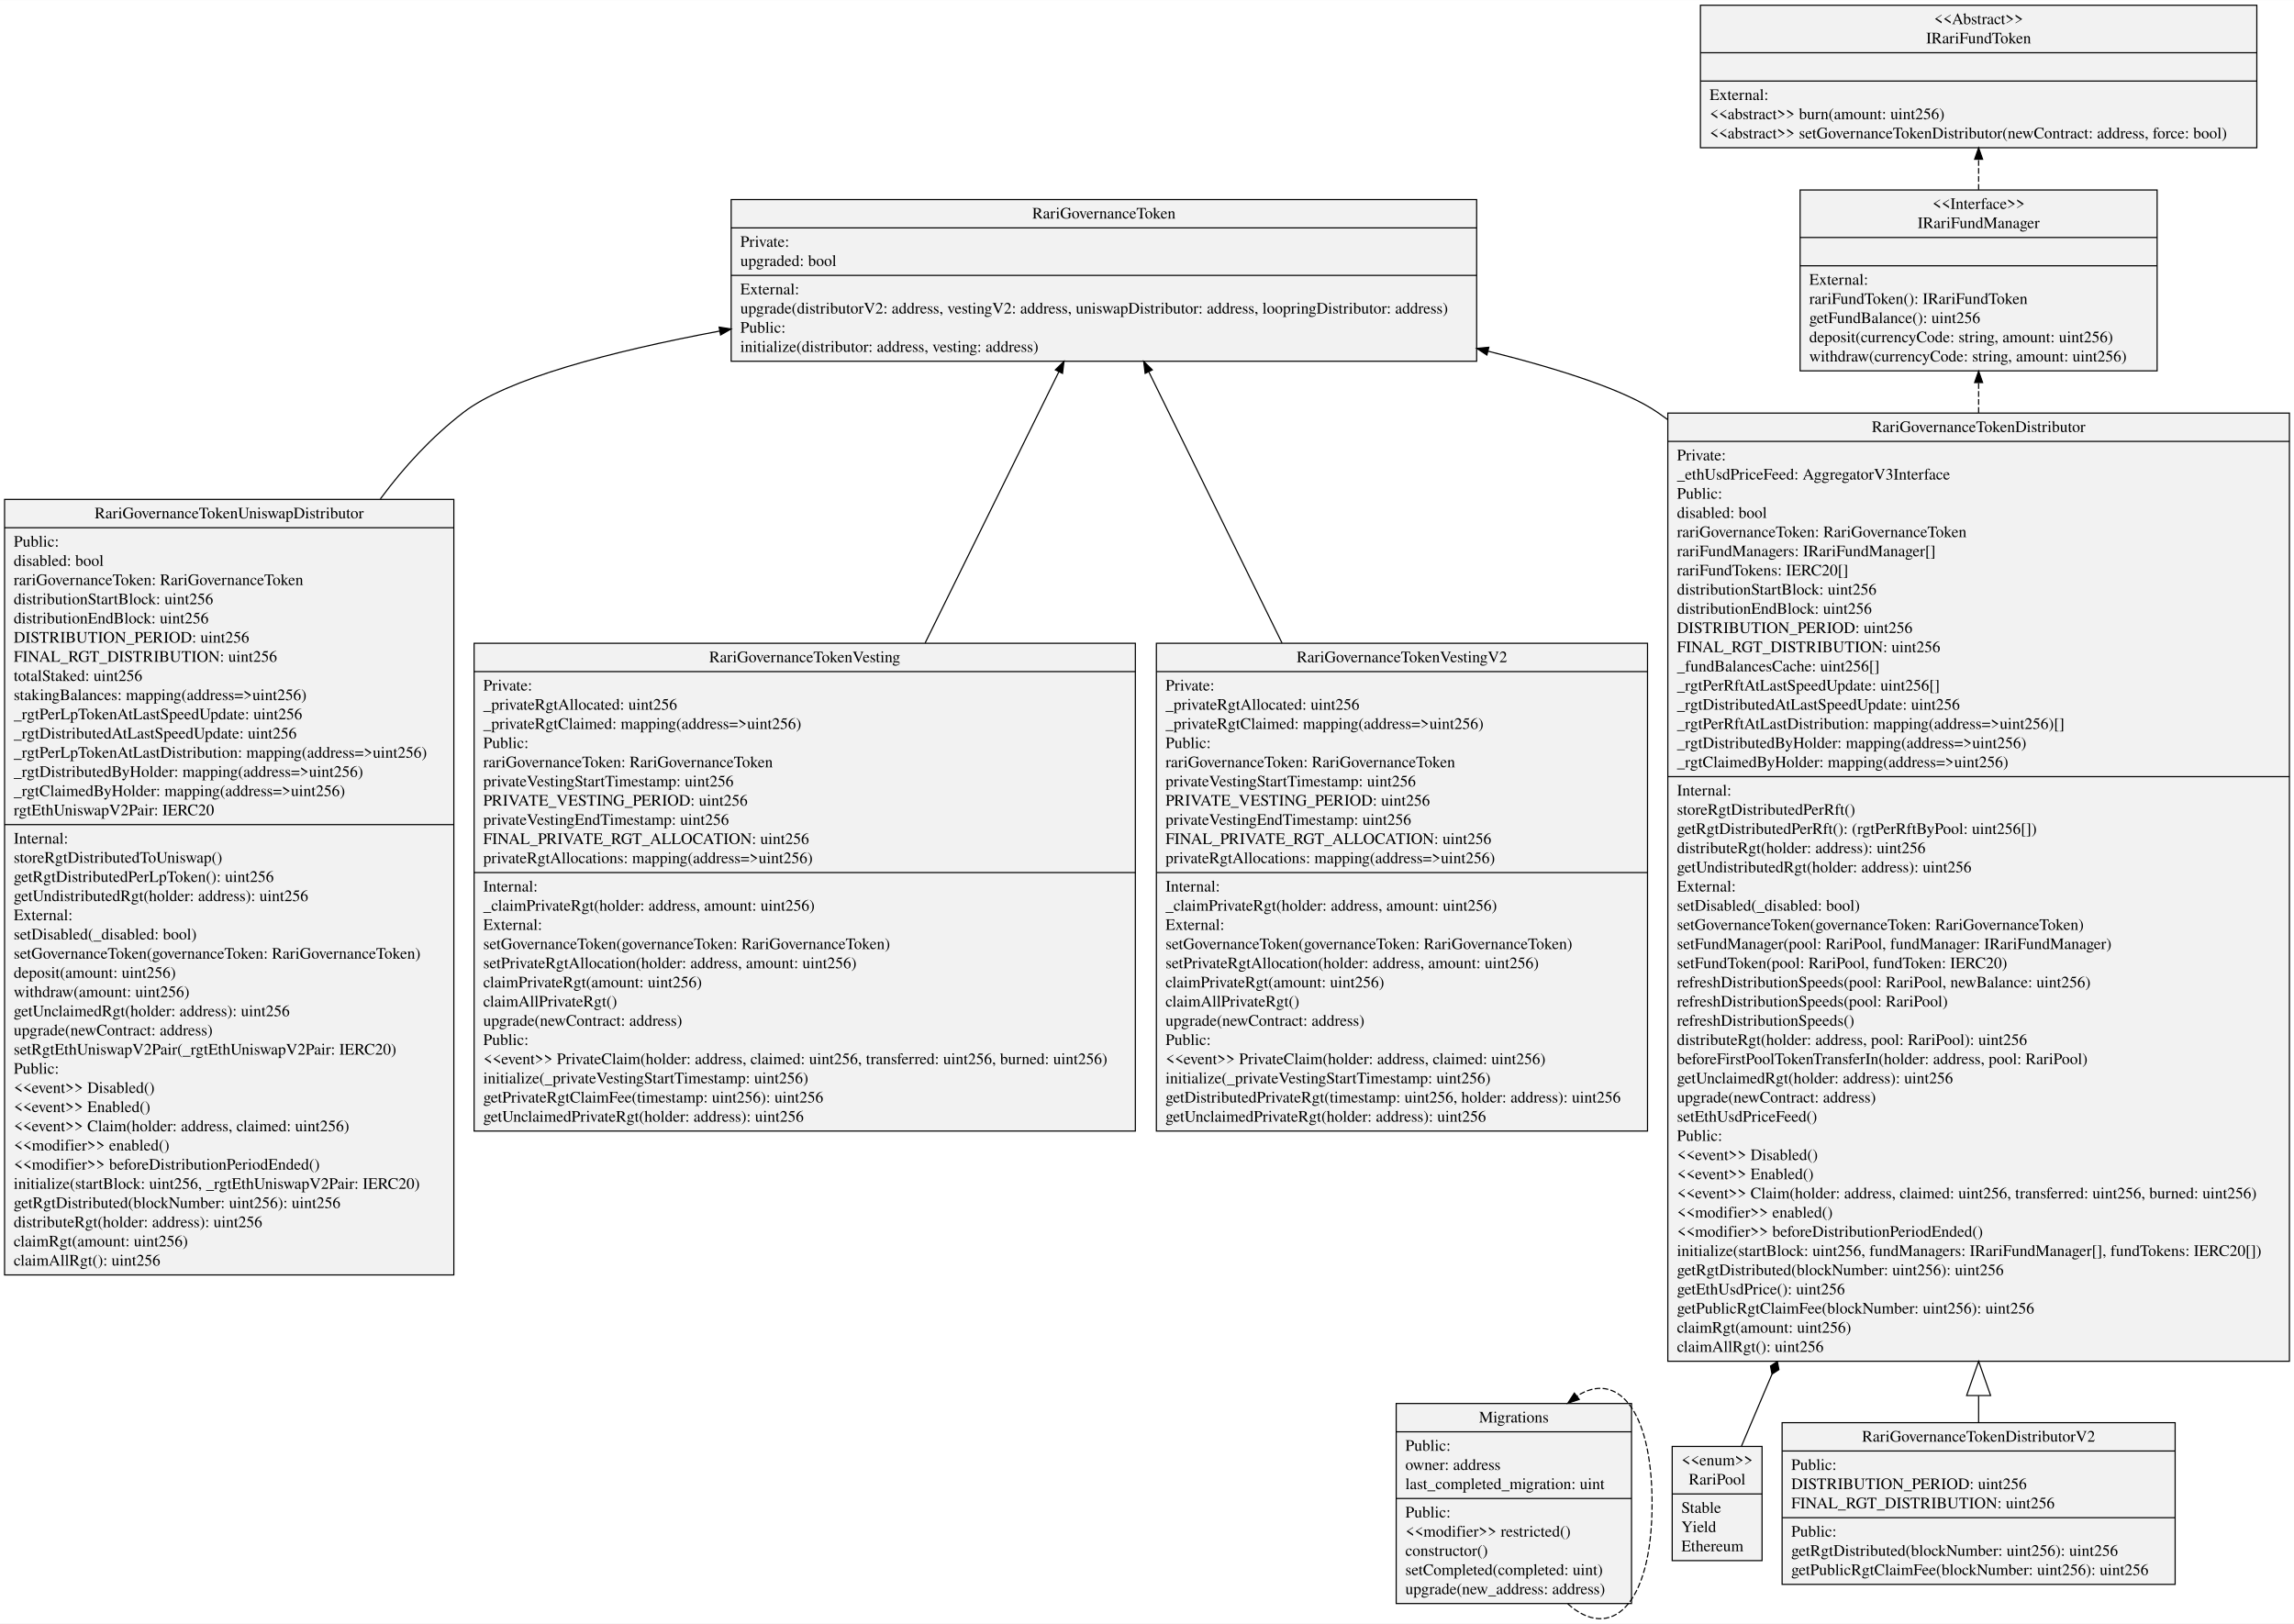
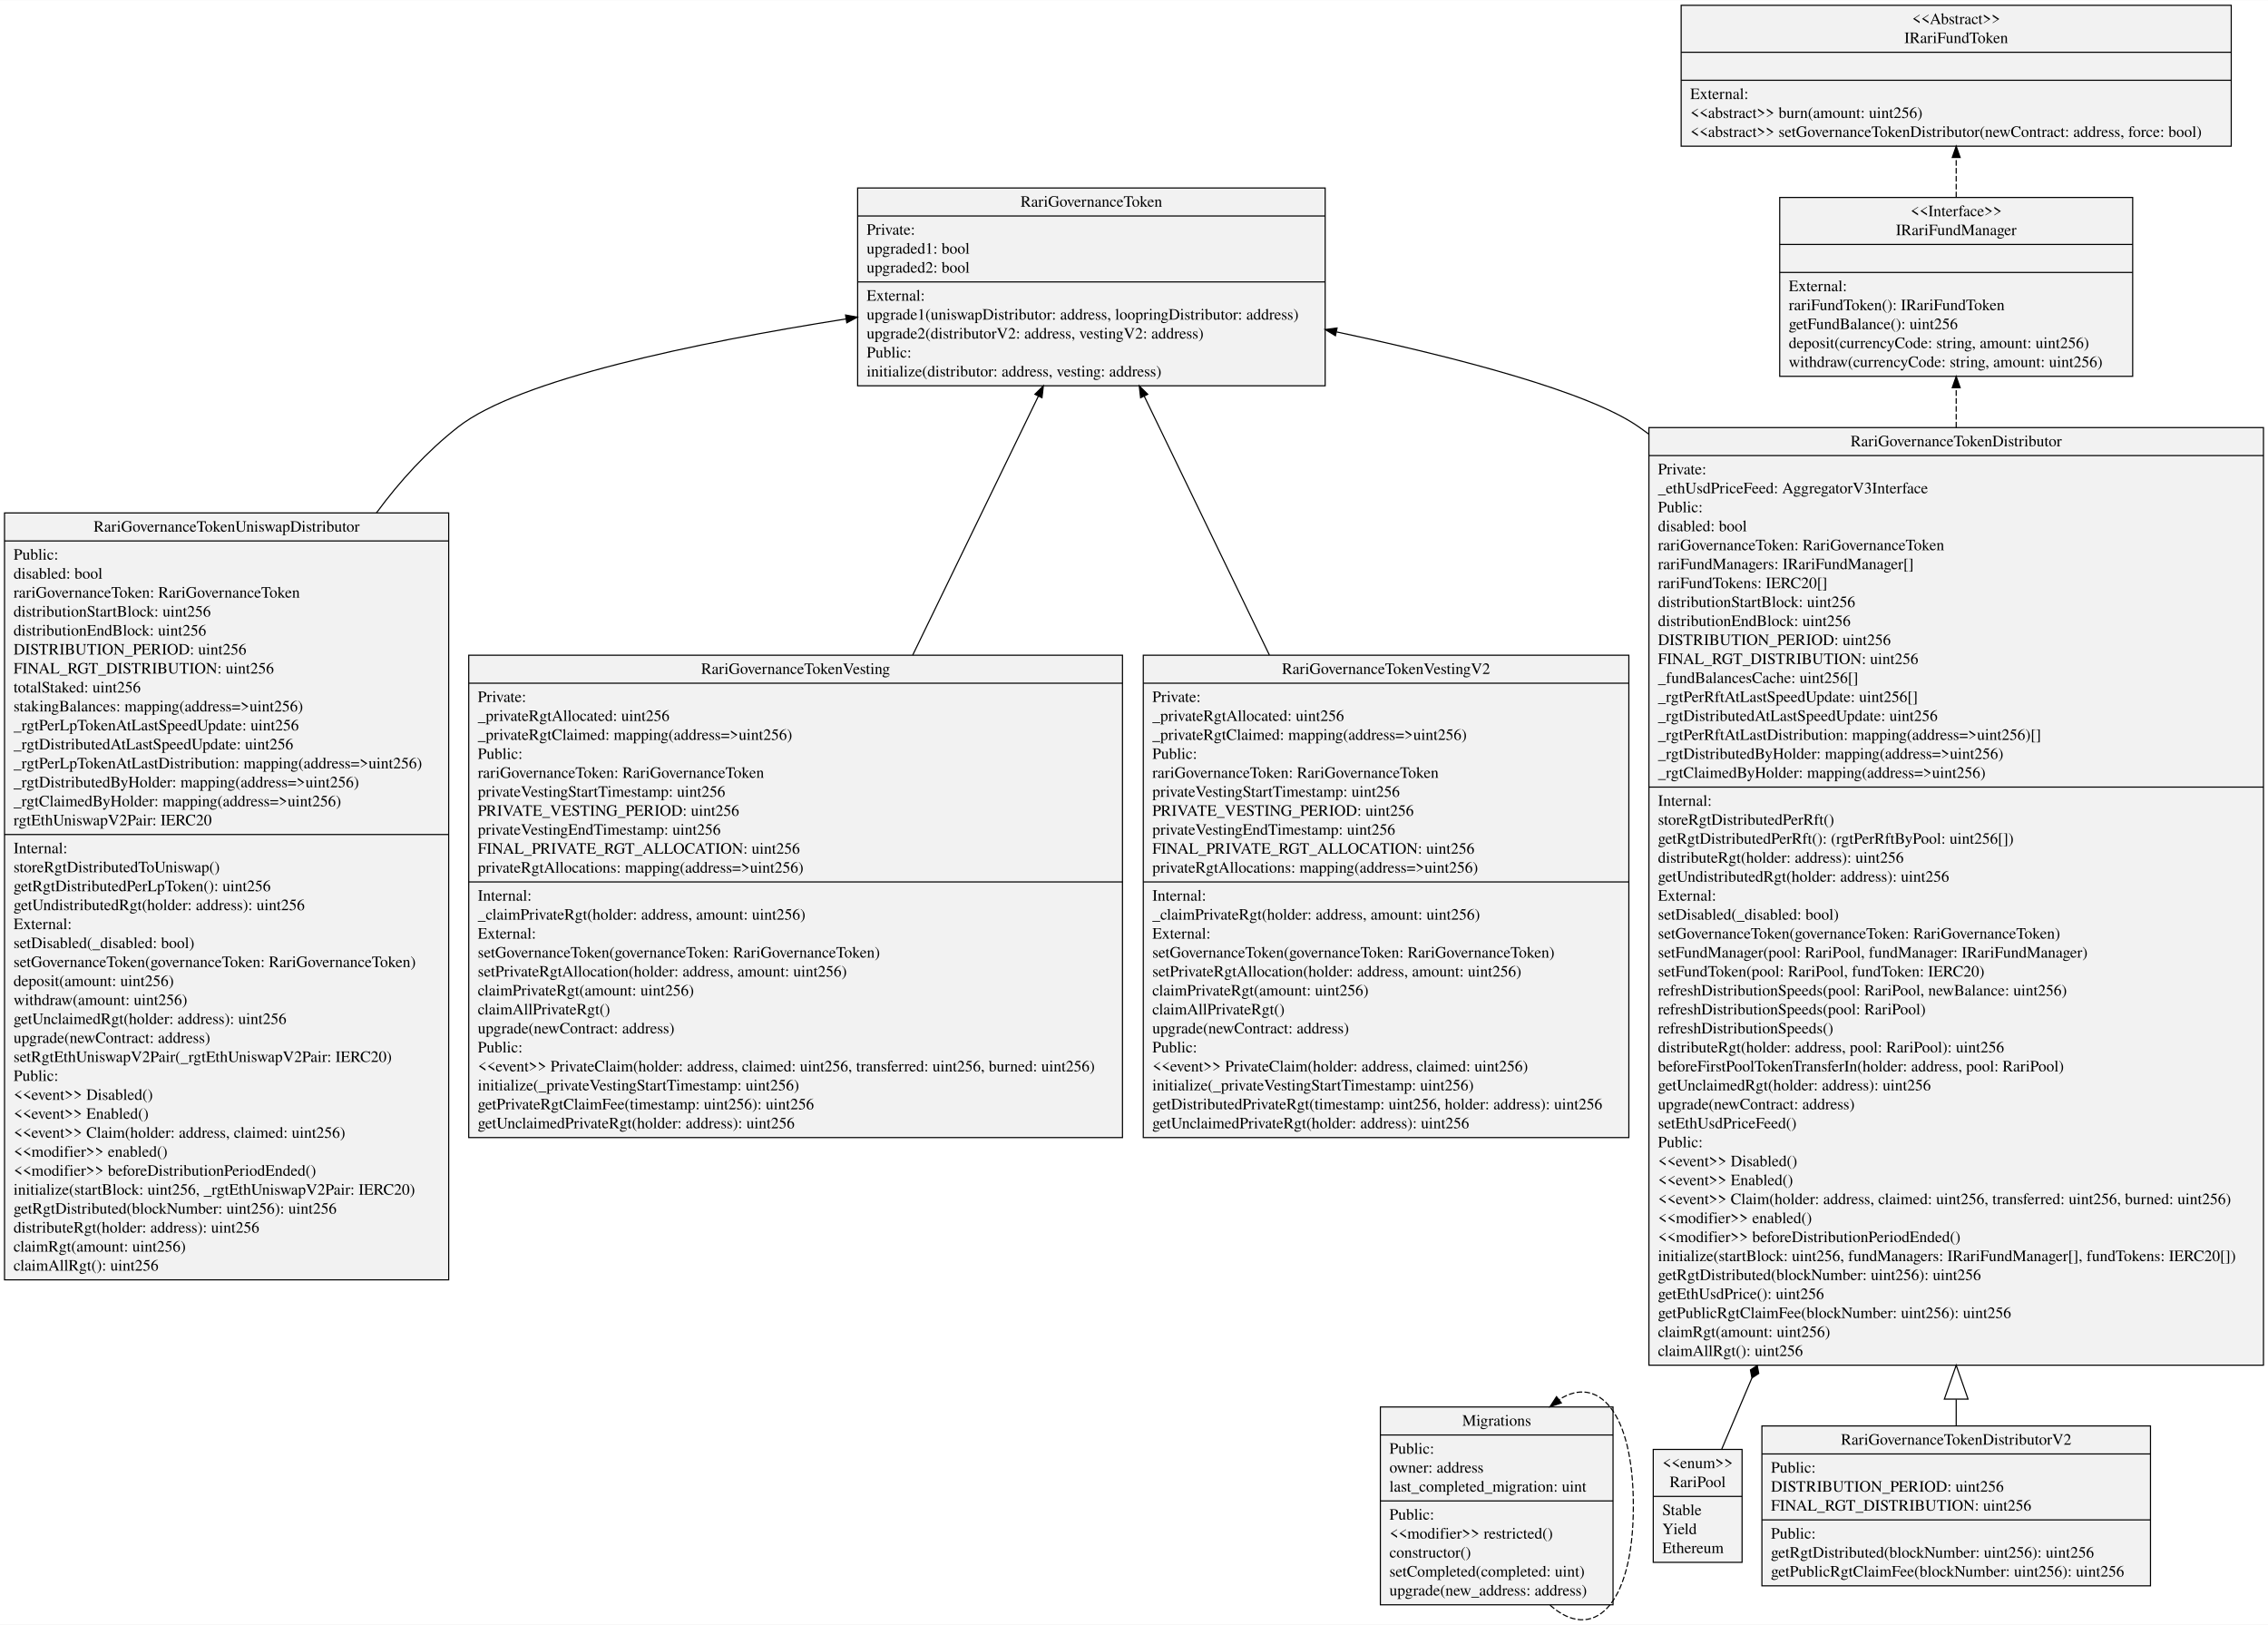
- <svg xmlns="http://www.w3.org/2000/svg" width="2009pt" height="1422pt" viewBox="0.00 0.00 2008.90 1421.76">
-   <g id="graph0" class="graph" transform="scale(1 1) rotate(0) translate(4 1417.76)">
-     <polygon fill="#ffffff" stroke="transparent" points="-4,4 -4,-1417.76 2004.895,-1417.76 2004.895,4 -4,4" />
+ <svg xmlns="http://www.w3.org/2000/svg" width="2009pt" height="1439pt" viewBox="0.00 0.00 2008.90 1438.56">
+   <g id="graph0" class="graph" transform="scale(1 1) rotate(0) translate(4 1434.56)">
+     <polygon fill="#ffffff" stroke="transparent" points="-4,4 -4,-1434.56 2004.895,-1434.56 2004.895,4 -4,4" />
    <g id="node1" class="node">
      <polygon fill="#f2f2f2" stroke="#000000" points="1218.678,-13.46 1218.678,-188.66 1424.758,-188.66 1424.758,-13.46 1218.678,-13.46" />
      <text text-anchor="middle" x="1321.718" y="-172.06" font-family="Times,serif" font-size="14.00" fill="#000000">Migrations</text>
      <polyline fill="none" stroke="#000000" points="1218.678,-163.86 1424.758,-163.86 " />
      <text text-anchor="start" x="1226.678" y="-147.26" font-family="Times,serif" font-size="14.00" fill="#000000">Public:</text>
      <text text-anchor="start" x="1226.678" y="-130.46" font-family="Times,serif" font-size="14.00" fill="#000000">   owner: address</text>
      <text text-anchor="start" x="1226.678" y="-113.66" font-family="Times,serif" font-size="14.00" fill="#000000">   last_completed_migration: uint</text>
      <polyline fill="none" stroke="#000000" points="1218.678,-105.46 1424.758,-105.46 " />
      <text text-anchor="start" x="1226.678" y="-88.86" font-family="Times,serif" font-size="14.00" fill="#000000">Public:</text>
      <text text-anchor="start" x="1226.678" y="-72.06" font-family="Times,serif" font-size="14.00" fill="#000000">    &lt;&lt;modifier&gt;&gt; restricted()</text>
      <text text-anchor="start" x="1226.678" y="-55.26" font-family="Times,serif" font-size="14.00" fill="#000000">    constructor()</text>
      <text text-anchor="start" x="1226.678" y="-38.46" font-family="Times,serif" font-size="14.00" fill="#000000">    setCompleted(completed: uint)</text>
      <text text-anchor="start" x="1226.678" y="-21.66" font-family="Times,serif" font-size="14.00" fill="#000000">    upgrade(new_address: address)</text>
    </g>
    <g id="edge2" class="edge">
      <path fill="none" stroke="#000000" stroke-dasharray="5,2" d="M1368.929,-13.213C1405.48,19.641 1442.758,-9.642 1442.758,-101.06 1442.758,-185.693 1410.808,-217.071 1377.064,-195.195" />
      <polygon fill="#000000" stroke="#000000" points="1378.982,-192.254 1368.929,-188.907 1374.701,-197.792 1378.982,-192.254" />
    </g>
    <g id="node2" class="node">
-       <polygon fill="#f2f2f2" stroke="#000000" points="636.298,-1101.46 636.298,-1243.06 1289.137,-1243.06 1289.137,-1101.46 636.298,-1101.46" />
-       <text text-anchor="middle" x="962.718" y="-1226.46" font-family="Times,serif" font-size="14.00" fill="#000000">RariGovernanceToken</text>
-       <polyline fill="none" stroke="#000000" points="636.298,-1218.26 1289.137,-1218.26 " />
-       <text text-anchor="start" x="644.298" y="-1201.66" font-family="Times,serif" font-size="14.00" fill="#000000">Private:</text>
-       <text text-anchor="start" x="644.298" y="-1184.86" font-family="Times,serif" font-size="14.00" fill="#000000">   upgraded: bool</text>
-       <polyline fill="none" stroke="#000000" points="636.298,-1176.66 1289.137,-1176.66 " />
-       <text text-anchor="start" x="644.298" y="-1160.06" font-family="Times,serif" font-size="14.00" fill="#000000">External:</text>
-       <text text-anchor="start" x="644.298" y="-1143.26" font-family="Times,serif" font-size="14.00" fill="#000000">    upgrade(distributorV2: address, vestingV2: address, uniswapDistributor: address, loopringDistributor: address)</text>
-       <text text-anchor="start" x="644.298" y="-1126.46" font-family="Times,serif" font-size="14.00" fill="#000000">Public:</text>
-       <text text-anchor="start" x="644.298" y="-1109.66" font-family="Times,serif" font-size="14.00" fill="#000000">    initialize(distributor: address, vesting: address)</text>
+       <polygon fill="#f2f2f2" stroke="#000000" points="755.659,-1093.06 755.659,-1268.26 1169.777,-1268.26 1169.777,-1093.06 755.659,-1093.06" />
+       <text text-anchor="middle" x="962.718" y="-1251.66" font-family="Times,serif" font-size="14.00" fill="#000000">RariGovernanceToken</text>
+       <polyline fill="none" stroke="#000000" points="755.659,-1243.46 1169.777,-1243.46 " />
+       <text text-anchor="start" x="763.659" y="-1226.86" font-family="Times,serif" font-size="14.00" fill="#000000">Private:</text>
+       <text text-anchor="start" x="763.659" y="-1210.06" font-family="Times,serif" font-size="14.00" fill="#000000">   upgraded1: bool</text>
+       <text text-anchor="start" x="763.659" y="-1193.26" font-family="Times,serif" font-size="14.00" fill="#000000">   upgraded2: bool</text>
+       <polyline fill="none" stroke="#000000" points="755.659,-1185.06 1169.777,-1185.06 " />
+       <text text-anchor="start" x="763.659" y="-1168.46" font-family="Times,serif" font-size="14.00" fill="#000000">External:</text>
+       <text text-anchor="start" x="763.659" y="-1151.66" font-family="Times,serif" font-size="14.00" fill="#000000">    upgrade1(uniswapDistributor: address, loopringDistributor: address)</text>
+       <text text-anchor="start" x="763.659" y="-1134.86" font-family="Times,serif" font-size="14.00" fill="#000000">    upgrade2(distributorV2: address, vestingV2: address)</text>
+       <text text-anchor="start" x="763.659" y="-1118.06" font-family="Times,serif" font-size="14.00" fill="#000000">Public:</text>
+       <text text-anchor="start" x="763.659" y="-1101.26" font-family="Times,serif" font-size="14.00" fill="#000000">    initialize(distributor: address, vesting: address)</text>
    </g>
    <g id="node3" class="node">
      <polygon fill="#f2f2f2" stroke="#000000" points="1456.541,-225.66 1456.541,-1056.06 2000.895,-1056.06 2000.895,-225.66 1456.541,-225.66" />
      <text text-anchor="middle" x="1728.718" y="-1039.46" font-family="Times,serif" font-size="14.00" fill="#000000">RariGovernanceTokenDistributor</text>
      <polyline fill="none" stroke="#000000" points="1456.541,-1031.26 2000.895,-1031.26 " />
      <text text-anchor="start" x="1464.541" y="-1014.66" font-family="Times,serif" font-size="14.00" fill="#000000">Private:</text>
      <text text-anchor="start" x="1464.541" y="-997.86" font-family="Times,serif" font-size="14.00" fill="#000000">   _ethUsdPriceFeed: AggregatorV3Interface</text>
      <text text-anchor="start" x="1464.541" y="-981.06" font-family="Times,serif" font-size="14.00" fill="#000000">Public:</text>
      <text text-anchor="start" x="1464.541" y="-964.26" font-family="Times,serif" font-size="14.00" fill="#000000">   disabled: bool</text>
      <text text-anchor="start" x="1464.541" y="-947.46" font-family="Times,serif" font-size="14.00" fill="#000000">   rariGovernanceToken: RariGovernanceToken</text>
      <text text-anchor="start" x="1464.541" y="-930.66" font-family="Times,serif" font-size="14.00" fill="#000000">   rariFundManagers: IRariFundManager[]</text>
      <text text-anchor="start" x="1464.541" y="-913.86" font-family="Times,serif" font-size="14.00" fill="#000000">   rariFundTokens: IERC20[]</text>
      <text text-anchor="start" x="1464.541" y="-897.06" font-family="Times,serif" font-size="14.00" fill="#000000">   distributionStartBlock: uint256</text>
      <text text-anchor="start" x="1464.541" y="-880.26" font-family="Times,serif" font-size="14.00" fill="#000000">   distributionEndBlock: uint256</text>
      <text text-anchor="start" x="1464.541" y="-863.46" font-family="Times,serif" font-size="14.00" fill="#000000">   DISTRIBUTION_PERIOD: uint256</text>
      <text text-anchor="start" x="1464.541" y="-846.66" font-family="Times,serif" font-size="14.00" fill="#000000">   FINAL_RGT_DISTRIBUTION: uint256</text>
      <text text-anchor="start" x="1464.541" y="-829.86" font-family="Times,serif" font-size="14.00" fill="#000000">   _fundBalancesCache: uint256[]</text>
      <text text-anchor="start" x="1464.541" y="-813.06" font-family="Times,serif" font-size="14.00" fill="#000000">   _rgtPerRftAtLastSpeedUpdate: uint256[]</text>
      <text text-anchor="start" x="1464.541" y="-796.26" font-family="Times,serif" font-size="14.00" fill="#000000">   _rgtDistributedAtLastSpeedUpdate: uint256</text>
      <text text-anchor="start" x="1464.541" y="-779.46" font-family="Times,serif" font-size="14.00" fill="#000000">   _rgtPerRftAtLastDistribution: mapping(address=&gt;uint256)[]</text>
      <text text-anchor="start" x="1464.541" y="-762.66" font-family="Times,serif" font-size="14.00" fill="#000000">   _rgtDistributedByHolder: mapping(address=&gt;uint256)</text>
      <text text-anchor="start" x="1464.541" y="-745.86" font-family="Times,serif" font-size="14.00" fill="#000000">   _rgtClaimedByHolder: mapping(address=&gt;uint256)</text>
      <polyline fill="none" stroke="#000000" points="1456.541,-737.66 2000.895,-737.66 " />
      <text text-anchor="start" x="1464.541" y="-721.06" font-family="Times,serif" font-size="14.00" fill="#000000">Internal:</text>
      <text text-anchor="start" x="1464.541" y="-704.26" font-family="Times,serif" font-size="14.00" fill="#000000">    storeRgtDistributedPerRft()</text>
      <text text-anchor="start" x="1464.541" y="-687.46" font-family="Times,serif" font-size="14.00" fill="#000000">    getRgtDistributedPerRft(): (rgtPerRftByPool: uint256[])</text>
      <text text-anchor="start" x="1464.541" y="-670.66" font-family="Times,serif" font-size="14.00" fill="#000000">    distributeRgt(holder: address): uint256</text>
      <text text-anchor="start" x="1464.541" y="-653.86" font-family="Times,serif" font-size="14.00" fill="#000000">    getUndistributedRgt(holder: address): uint256</text>
      <text text-anchor="start" x="1464.541" y="-637.06" font-family="Times,serif" font-size="14.00" fill="#000000">External:</text>
      <text text-anchor="start" x="1464.541" y="-620.26" font-family="Times,serif" font-size="14.00" fill="#000000">    setDisabled(_disabled: bool)</text>
      <text text-anchor="start" x="1464.541" y="-603.46" font-family="Times,serif" font-size="14.00" fill="#000000">    setGovernanceToken(governanceToken: RariGovernanceToken)</text>
      <text text-anchor="start" x="1464.541" y="-586.66" font-family="Times,serif" font-size="14.00" fill="#000000">    setFundManager(pool: RariPool, fundManager: IRariFundManager)</text>
      <text text-anchor="start" x="1464.541" y="-569.86" font-family="Times,serif" font-size="14.00" fill="#000000">    setFundToken(pool: RariPool, fundToken: IERC20)</text>
      <text text-anchor="start" x="1464.541" y="-553.06" font-family="Times,serif" font-size="14.00" fill="#000000">    refreshDistributionSpeeds(pool: RariPool, newBalance: uint256)</text>
      <text text-anchor="start" x="1464.541" y="-536.26" font-family="Times,serif" font-size="14.00" fill="#000000">    refreshDistributionSpeeds(pool: RariPool)</text>
      <text text-anchor="start" x="1464.541" y="-519.46" font-family="Times,serif" font-size="14.00" fill="#000000">    refreshDistributionSpeeds()</text>
      <text text-anchor="start" x="1464.541" y="-502.66" font-family="Times,serif" font-size="14.00" fill="#000000">    distributeRgt(holder: address, pool: RariPool): uint256</text>
      <text text-anchor="start" x="1464.541" y="-485.86" font-family="Times,serif" font-size="14.00" fill="#000000">    beforeFirstPoolTokenTransferIn(holder: address, pool: RariPool)</text>
      <text text-anchor="start" x="1464.541" y="-469.06" font-family="Times,serif" font-size="14.00" fill="#000000">    getUnclaimedRgt(holder: address): uint256</text>
      <text text-anchor="start" x="1464.541" y="-452.26" font-family="Times,serif" font-size="14.00" fill="#000000">    upgrade(newContract: address)</text>
      <text text-anchor="start" x="1464.541" y="-435.46" font-family="Times,serif" font-size="14.00" fill="#000000">    setEthUsdPriceFeed()</text>
      <text text-anchor="start" x="1464.541" y="-418.66" font-family="Times,serif" font-size="14.00" fill="#000000">Public:</text>
      <text text-anchor="start" x="1464.541" y="-401.86" font-family="Times,serif" font-size="14.00" fill="#000000">    &lt;&lt;event&gt;&gt; Disabled()</text>
      <text text-anchor="start" x="1464.541" y="-385.06" font-family="Times,serif" font-size="14.00" fill="#000000">    &lt;&lt;event&gt;&gt; Enabled()</text>
      <text text-anchor="start" x="1464.541" y="-368.26" font-family="Times,serif" font-size="14.00" fill="#000000">    &lt;&lt;event&gt;&gt; Claim(holder: address, claimed: uint256, transferred: uint256, burned: uint256)</text>
      <text text-anchor="start" x="1464.541" y="-351.46" font-family="Times,serif" font-size="14.00" fill="#000000">    &lt;&lt;modifier&gt;&gt; enabled()</text>
      <text text-anchor="start" x="1464.541" y="-334.66" font-family="Times,serif" font-size="14.00" fill="#000000">    &lt;&lt;modifier&gt;&gt; beforeDistributionPeriodEnded()</text>
      <text text-anchor="start" x="1464.541" y="-317.86" font-family="Times,serif" font-size="14.00" fill="#000000">    initialize(startBlock: uint256, fundManagers: IRariFundManager[], fundTokens: IERC20[])</text>
      <text text-anchor="start" x="1464.541" y="-301.06" font-family="Times,serif" font-size="14.00" fill="#000000">    getRgtDistributed(blockNumber: uint256): uint256</text>
      <text text-anchor="start" x="1464.541" y="-284.26" font-family="Times,serif" font-size="14.00" fill="#000000">    getEthUsdPrice(): uint256</text>
      <text text-anchor="start" x="1464.541" y="-267.46" font-family="Times,serif" font-size="14.00" fill="#000000">    getPublicRgtClaimFee(blockNumber: uint256): uint256</text>
      <text text-anchor="start" x="1464.541" y="-250.66" font-family="Times,serif" font-size="14.00" fill="#000000">    claimRgt(amount: uint256)</text>
      <text text-anchor="start" x="1464.541" y="-233.86" font-family="Times,serif" font-size="14.00" fill="#000000">    claimAllRgt(): uint256</text>
    </g>
    <g id="edge3" class="edge">
-       <path fill="none" stroke="#000000" d="M1456.516,-1050.302C1453.606,-1052.428 1450.673,-1054.515 1447.718,-1056.56 1419.872,-1075.826 1363.751,-1094.123 1299.236,-1110.243" />
-       <polygon fill="#000000" stroke="#000000" points="1298.109,-1106.916 1289.237,-1112.708 1299.784,-1113.712 1298.109,-1106.916" />
+       <path fill="none" stroke="#000000" d="M1456.467,-1050.232C1453.573,-1052.381 1450.656,-1054.491 1447.718,-1056.56 1403.439,-1087.734 1287.354,-1117.963 1179.859,-1140.781" />
+       <polygon fill="#000000" stroke="#000000" points="1178.882,-1137.41 1169.819,-1142.896 1180.325,-1144.259 1178.882,-1137.41" />
    </g>
    <g id="node9" class="node">
-       <polygon fill="#f2f2f2" stroke="#000000" points="1572.392,-1093.06 1572.392,-1251.46 1885.044,-1251.46 1885.044,-1093.06 1572.392,-1093.06" />
-       <text text-anchor="middle" x="1728.718" y="-1234.86" font-family="Times,serif" font-size="14.00" fill="#000000">&lt;&lt;Interface&gt;&gt;</text>
-       <text text-anchor="middle" x="1728.718" y="-1218.06" font-family="Times,serif" font-size="14.00" fill="#000000">IRariFundManager</text>
-       <polyline fill="none" stroke="#000000" points="1572.392,-1209.86 1885.044,-1209.86 " />
-       <text text-anchor="middle" x="1728.718" y="-1193.26" font-family="Times,serif" font-size="14.00" fill="#000000"> </text>
-       <polyline fill="none" stroke="#000000" points="1572.392,-1185.06 1885.044,-1185.06 " />
-       <text text-anchor="start" x="1580.392" y="-1168.46" font-family="Times,serif" font-size="14.00" fill="#000000">External:</text>
-       <text text-anchor="start" x="1580.392" y="-1151.66" font-family="Times,serif" font-size="14.00" fill="#000000">     rariFundToken(): IRariFundToken</text>
-       <text text-anchor="start" x="1580.392" y="-1134.86" font-family="Times,serif" font-size="14.00" fill="#000000">     getFundBalance(): uint256</text>
-       <text text-anchor="start" x="1580.392" y="-1118.06" font-family="Times,serif" font-size="14.00" fill="#000000">     deposit(currencyCode: string, amount: uint256)</text>
-       <text text-anchor="start" x="1580.392" y="-1101.26" font-family="Times,serif" font-size="14.00" fill="#000000">     withdraw(currencyCode: string, amount: uint256)</text>
+       <polygon fill="#f2f2f2" stroke="#000000" points="1572.392,-1101.46 1572.392,-1259.86 1885.044,-1259.86 1885.044,-1101.46 1572.392,-1101.46" />
+       <text text-anchor="middle" x="1728.718" y="-1243.26" font-family="Times,serif" font-size="14.00" fill="#000000">&lt;&lt;Interface&gt;&gt;</text>
+       <text text-anchor="middle" x="1728.718" y="-1226.46" font-family="Times,serif" font-size="14.00" fill="#000000">IRariFundManager</text>
+       <polyline fill="none" stroke="#000000" points="1572.392,-1218.26 1885.044,-1218.26 " />
+       <text text-anchor="middle" x="1728.718" y="-1201.66" font-family="Times,serif" font-size="14.00" fill="#000000"> </text>
+       <polyline fill="none" stroke="#000000" points="1572.392,-1193.46 1885.044,-1193.46 " />
+       <text text-anchor="start" x="1580.392" y="-1176.86" font-family="Times,serif" font-size="14.00" fill="#000000">External:</text>
+       <text text-anchor="start" x="1580.392" y="-1160.06" font-family="Times,serif" font-size="14.00" fill="#000000">     rariFundToken(): IRariFundToken</text>
+       <text text-anchor="start" x="1580.392" y="-1143.26" font-family="Times,serif" font-size="14.00" fill="#000000">     getFundBalance(): uint256</text>
+       <text text-anchor="start" x="1580.392" y="-1126.46" font-family="Times,serif" font-size="14.00" fill="#000000">     deposit(currencyCode: string, amount: uint256)</text>
+       <text text-anchor="start" x="1580.392" y="-1109.66" font-family="Times,serif" font-size="14.00" fill="#000000">     withdraw(currencyCode: string, amount: uint256)</text>
    </g>
    <g id="edge4" class="edge">
-       <path fill="none" stroke="#000000" stroke-dasharray="5,2" d="M1728.718,-1056.298C1728.718,-1065.494 1728.718,-1074.334 1728.718,-1082.745" />
-       <polygon fill="#000000" stroke="#000000" points="1725.218,-1082.787 1728.718,-1092.787 1732.218,-1082.787 1725.218,-1082.787" />
+       <path fill="none" stroke="#000000" stroke-dasharray="5,2" d="M1728.718,-1056.141C1728.718,-1068.419 1728.718,-1080.124 1728.718,-1091.097" />
+       <polygon fill="#000000" stroke="#000000" points="1725.218,-1091.388 1728.718,-1101.388 1732.218,-1091.388 1725.218,-1091.388" />
    </g>
    <g id="node4" class="node">
      <polygon fill="#f2f2f2" stroke="#000000" points="1460.376,-51.06 1460.376,-151.06 1539.06,-151.06 1539.06,-51.06 1460.376,-51.06" />
      <text text-anchor="middle" x="1499.718" y="-134.46" font-family="Times,serif" font-size="14.00" fill="#000000">&lt;&lt;enum&gt;&gt;</text>
      <text text-anchor="middle" x="1499.718" y="-117.66" font-family="Times,serif" font-size="14.00" fill="#000000">RariPool</text>
      <polyline fill="none" stroke="#000000" points="1460.376,-109.46 1539.06,-109.46 " />
      <text text-anchor="start" x="1468.376" y="-92.86" font-family="Times,serif" font-size="14.00" fill="#000000">Stable</text>
      <text text-anchor="start" x="1468.376" y="-76.06" font-family="Times,serif" font-size="14.00" fill="#000000">Yield</text>
      <text text-anchor="start" x="1468.376" y="-59.26" font-family="Times,serif" font-size="14.00" fill="#000000">Ethereum</text>
    </g>
    <g id="edge1" class="edge">
      <path fill="none" stroke="#000000" d="M1521.056,-151.358C1528.518,-168.948 1537.6,-190.355 1547.746,-214.272" />
      <polygon fill="#000000" stroke="#000000" points="1547.795,-214.386 1553.82,-218.348 1552.481,-225.434 1546.456,-221.472 1547.795,-214.386" />
    </g>
    <g id="node5" class="node">
      <polygon fill="#f2f2f2" stroke="#000000" points="1556.624,-30.26 1556.624,-171.86 1900.812,-171.86 1900.812,-30.26 1556.624,-30.26" />
      <text text-anchor="middle" x="1728.718" y="-155.26" font-family="Times,serif" font-size="14.00" fill="#000000">RariGovernanceTokenDistributorV2</text>
      <polyline fill="none" stroke="#000000" points="1556.624,-147.06 1900.812,-147.06 " />
      <text text-anchor="start" x="1564.624" y="-130.46" font-family="Times,serif" font-size="14.00" fill="#000000">Public:</text>
      <text text-anchor="start" x="1564.624" y="-113.66" font-family="Times,serif" font-size="14.00" fill="#000000">   DISTRIBUTION_PERIOD: uint256</text>
      <text text-anchor="start" x="1564.624" y="-96.86" font-family="Times,serif" font-size="14.00" fill="#000000">   FINAL_RGT_DISTRIBUTION: uint256</text>
      <polyline fill="none" stroke="#000000" points="1556.624,-88.66 1900.812,-88.66 " />
      <text text-anchor="start" x="1564.624" y="-72.06" font-family="Times,serif" font-size="14.00" fill="#000000">Public:</text>
      <text text-anchor="start" x="1564.624" y="-55.26" font-family="Times,serif" font-size="14.00" fill="#000000">    getRgtDistributed(blockNumber: uint256): uint256</text>
      <text text-anchor="start" x="1564.624" y="-38.46" font-family="Times,serif" font-size="14.00" fill="#000000">    getPublicRgtClaimFee(blockNumber: uint256): uint256</text>
    </g>
    <g id="edge5" class="edge">
      <path fill="none" stroke="#000000" d="M1728.718,-171.906C1728.718,-179.29 1728.718,-187.12 1728.718,-195.335" />
      <polygon fill="none" stroke="#000000" points="1718.218,-195.626 1728.718,-225.626 1739.218,-195.626 1718.218,-195.626" />
    </g>
    <g id="node6" class="node">
      <polygon fill="#f2f2f2" stroke="#000000" points="0,-301.26 0,-980.46 393.436,-980.46 393.436,-301.26 0,-301.26" />
      <text text-anchor="middle" x="196.718" y="-963.86" font-family="Times,serif" font-size="14.00" fill="#000000">RariGovernanceTokenUniswapDistributor</text>
      <polyline fill="none" stroke="#000000" points="0,-955.66 393.436,-955.66 " />
      <text text-anchor="start" x="8" y="-939.06" font-family="Times,serif" font-size="14.00" fill="#000000">Public:</text>
      <text text-anchor="start" x="8" y="-922.26" font-family="Times,serif" font-size="14.00" fill="#000000">   disabled: bool</text>
      <text text-anchor="start" x="8" y="-905.46" font-family="Times,serif" font-size="14.00" fill="#000000">   rariGovernanceToken: RariGovernanceToken</text>
      <text text-anchor="start" x="8" y="-888.66" font-family="Times,serif" font-size="14.00" fill="#000000">   distributionStartBlock: uint256</text>
      <text text-anchor="start" x="8" y="-871.86" font-family="Times,serif" font-size="14.00" fill="#000000">   distributionEndBlock: uint256</text>
      <text text-anchor="start" x="8" y="-855.06" font-family="Times,serif" font-size="14.00" fill="#000000">   DISTRIBUTION_PERIOD: uint256</text>
      <text text-anchor="start" x="8" y="-838.26" font-family="Times,serif" font-size="14.00" fill="#000000">   FINAL_RGT_DISTRIBUTION: uint256</text>
      <text text-anchor="start" x="8" y="-821.46" font-family="Times,serif" font-size="14.00" fill="#000000">   totalStaked: uint256</text>
      <text text-anchor="start" x="8" y="-804.66" font-family="Times,serif" font-size="14.00" fill="#000000">   stakingBalances: mapping(address=&gt;uint256)</text>
      <text text-anchor="start" x="8" y="-787.86" font-family="Times,serif" font-size="14.00" fill="#000000">   _rgtPerLpTokenAtLastSpeedUpdate: uint256</text>
      <text text-anchor="start" x="8" y="-771.06" font-family="Times,serif" font-size="14.00" fill="#000000">   _rgtDistributedAtLastSpeedUpdate: uint256</text>
      <text text-anchor="start" x="8" y="-754.26" font-family="Times,serif" font-size="14.00" fill="#000000">   _rgtPerLpTokenAtLastDistribution: mapping(address=&gt;uint256)</text>
      <text text-anchor="start" x="8" y="-737.46" font-family="Times,serif" font-size="14.00" fill="#000000">   _rgtDistributedByHolder: mapping(address=&gt;uint256)</text>
      <text text-anchor="start" x="8" y="-720.66" font-family="Times,serif" font-size="14.00" fill="#000000">   _rgtClaimedByHolder: mapping(address=&gt;uint256)</text>
      <text text-anchor="start" x="8" y="-703.86" font-family="Times,serif" font-size="14.00" fill="#000000">   rgtEthUniswapV2Pair: IERC20</text>
      <polyline fill="none" stroke="#000000" points="0,-695.66 393.436,-695.66 " />
      <text text-anchor="start" x="8" y="-679.06" font-family="Times,serif" font-size="14.00" fill="#000000">Internal:</text>
      <text text-anchor="start" x="8" y="-662.26" font-family="Times,serif" font-size="14.00" fill="#000000">    storeRgtDistributedToUniswap()</text>
      <text text-anchor="start" x="8" y="-645.46" font-family="Times,serif" font-size="14.00" fill="#000000">    getRgtDistributedPerLpToken(): uint256</text>
      <text text-anchor="start" x="8" y="-628.66" font-family="Times,serif" font-size="14.00" fill="#000000">    getUndistributedRgt(holder: address): uint256</text>
      <text text-anchor="start" x="8" y="-611.86" font-family="Times,serif" font-size="14.00" fill="#000000">External:</text>
      <text text-anchor="start" x="8" y="-595.06" font-family="Times,serif" font-size="14.00" fill="#000000">    setDisabled(_disabled: bool)</text>
      <text text-anchor="start" x="8" y="-578.26" font-family="Times,serif" font-size="14.00" fill="#000000">    setGovernanceToken(governanceToken: RariGovernanceToken)</text>
      <text text-anchor="start" x="8" y="-561.46" font-family="Times,serif" font-size="14.00" fill="#000000">    deposit(amount: uint256)</text>
      <text text-anchor="start" x="8" y="-544.66" font-family="Times,serif" font-size="14.00" fill="#000000">    withdraw(amount: uint256)</text>
      <text text-anchor="start" x="8" y="-527.86" font-family="Times,serif" font-size="14.00" fill="#000000">    getUnclaimedRgt(holder: address): uint256</text>
      <text text-anchor="start" x="8" y="-511.06" font-family="Times,serif" font-size="14.00" fill="#000000">    upgrade(newContract: address)</text>
      <text text-anchor="start" x="8" y="-494.26" font-family="Times,serif" font-size="14.00" fill="#000000">    setRgtEthUniswapV2Pair(_rgtEthUniswapV2Pair: IERC20)</text>
      <text text-anchor="start" x="8" y="-477.46" font-family="Times,serif" font-size="14.00" fill="#000000">Public:</text>
      <text text-anchor="start" x="8" y="-460.66" font-family="Times,serif" font-size="14.00" fill="#000000">    &lt;&lt;event&gt;&gt; Disabled()</text>
      <text text-anchor="start" x="8" y="-443.86" font-family="Times,serif" font-size="14.00" fill="#000000">    &lt;&lt;event&gt;&gt; Enabled()</text>
      <text text-anchor="start" x="8" y="-427.06" font-family="Times,serif" font-size="14.00" fill="#000000">    &lt;&lt;event&gt;&gt; Claim(holder: address, claimed: uint256)</text>
      <text text-anchor="start" x="8" y="-410.26" font-family="Times,serif" font-size="14.00" fill="#000000">    &lt;&lt;modifier&gt;&gt; enabled()</text>
      <text text-anchor="start" x="8" y="-393.46" font-family="Times,serif" font-size="14.00" fill="#000000">    &lt;&lt;modifier&gt;&gt; beforeDistributionPeriodEnded()</text>
      <text text-anchor="start" x="8" y="-376.66" font-family="Times,serif" font-size="14.00" fill="#000000">    initialize(startBlock: uint256, _rgtEthUniswapV2Pair: IERC20)</text>
      <text text-anchor="start" x="8" y="-359.86" font-family="Times,serif" font-size="14.00" fill="#000000">    getRgtDistributed(blockNumber: uint256): uint256</text>
      <text text-anchor="start" x="8" y="-343.06" font-family="Times,serif" font-size="14.00" fill="#000000">    distributeRgt(holder: address): uint256</text>
      <text text-anchor="start" x="8" y="-326.26" font-family="Times,serif" font-size="14.00" fill="#000000">    claimRgt(amount: uint256)</text>
      <text text-anchor="start" x="8" y="-309.46" font-family="Times,serif" font-size="14.00" fill="#000000">    claimAllRgt(): uint256</text>
    </g>
    <g id="edge6" class="edge">
-       <path fill="none" stroke="#000000" d="M329.088,-980.875C350.099,-1009.319 374.182,-1035.276 401.718,-1056.56 439.848,-1086.032 529.518,-1109.772 626.237,-1127.895" />
-       <polygon fill="#000000" stroke="#000000" points="625.755,-1131.366 636.225,-1129.743 627.028,-1124.482 625.755,-1131.366" />
+       <path fill="none" stroke="#000000" d="M329.405,-980.467C350.353,-1008.992 374.335,-1035.08 401.718,-1056.56 455.316,-1098.604 611.409,-1131.109 745.374,-1152.287" />
+       <polygon fill="#000000" stroke="#000000" points="744.967,-1155.766 755.388,-1153.856 746.05,-1148.85 744.967,-1155.766" />
    </g>
    <g id="node7" class="node">
      <polygon fill="#f2f2f2" stroke="#000000" points="411.188,-427.26 411.188,-854.46 990.247,-854.46 990.247,-427.26 411.188,-427.26" />
      <text text-anchor="middle" x="700.718" y="-837.86" font-family="Times,serif" font-size="14.00" fill="#000000">RariGovernanceTokenVesting</text>
      <polyline fill="none" stroke="#000000" points="411.188,-829.66 990.247,-829.66 " />
      <text text-anchor="start" x="419.188" y="-813.06" font-family="Times,serif" font-size="14.00" fill="#000000">Private:</text>
      <text text-anchor="start" x="419.188" y="-796.26" font-family="Times,serif" font-size="14.00" fill="#000000">   _privateRgtAllocated: uint256</text>
      <text text-anchor="start" x="419.188" y="-779.46" font-family="Times,serif" font-size="14.00" fill="#000000">   _privateRgtClaimed: mapping(address=&gt;uint256)</text>
      <text text-anchor="start" x="419.188" y="-762.66" font-family="Times,serif" font-size="14.00" fill="#000000">Public:</text>
      <text text-anchor="start" x="419.188" y="-745.86" font-family="Times,serif" font-size="14.00" fill="#000000">   rariGovernanceToken: RariGovernanceToken</text>
      <text text-anchor="start" x="419.188" y="-729.06" font-family="Times,serif" font-size="14.00" fill="#000000">   privateVestingStartTimestamp: uint256</text>
      <text text-anchor="start" x="419.188" y="-712.26" font-family="Times,serif" font-size="14.00" fill="#000000">   PRIVATE_VESTING_PERIOD: uint256</text>
      <text text-anchor="start" x="419.188" y="-695.46" font-family="Times,serif" font-size="14.00" fill="#000000">   privateVestingEndTimestamp: uint256</text>
      <text text-anchor="start" x="419.188" y="-678.66" font-family="Times,serif" font-size="14.00" fill="#000000">   FINAL_PRIVATE_RGT_ALLOCATION: uint256</text>
      <text text-anchor="start" x="419.188" y="-661.86" font-family="Times,serif" font-size="14.00" fill="#000000">   privateRgtAllocations: mapping(address=&gt;uint256)</text>
      <polyline fill="none" stroke="#000000" points="411.188,-653.66 990.247,-653.66 " />
      <text text-anchor="start" x="419.188" y="-637.06" font-family="Times,serif" font-size="14.00" fill="#000000">Internal:</text>
      <text text-anchor="start" x="419.188" y="-620.26" font-family="Times,serif" font-size="14.00" fill="#000000">    _claimPrivateRgt(holder: address, amount: uint256)</text>
      <text text-anchor="start" x="419.188" y="-603.46" font-family="Times,serif" font-size="14.00" fill="#000000">External:</text>
      <text text-anchor="start" x="419.188" y="-586.66" font-family="Times,serif" font-size="14.00" fill="#000000">    setGovernanceToken(governanceToken: RariGovernanceToken)</text>
      <text text-anchor="start" x="419.188" y="-569.86" font-family="Times,serif" font-size="14.00" fill="#000000">    setPrivateRgtAllocation(holder: address, amount: uint256)</text>
      <text text-anchor="start" x="419.188" y="-553.06" font-family="Times,serif" font-size="14.00" fill="#000000">    claimPrivateRgt(amount: uint256)</text>
      <text text-anchor="start" x="419.188" y="-536.26" font-family="Times,serif" font-size="14.00" fill="#000000">    claimAllPrivateRgt()</text>
      <text text-anchor="start" x="419.188" y="-519.46" font-family="Times,serif" font-size="14.00" fill="#000000">    upgrade(newContract: address)</text>
      <text text-anchor="start" x="419.188" y="-502.66" font-family="Times,serif" font-size="14.00" fill="#000000">Public:</text>
      <text text-anchor="start" x="419.188" y="-485.86" font-family="Times,serif" font-size="14.00" fill="#000000">    &lt;&lt;event&gt;&gt; PrivateClaim(holder: address, claimed: uint256, transferred: uint256, burned: uint256)</text>
      <text text-anchor="start" x="419.188" y="-469.06" font-family="Times,serif" font-size="14.00" fill="#000000">    initialize(_privateVestingStartTimestamp: uint256)</text>
      <text text-anchor="start" x="419.188" y="-452.26" font-family="Times,serif" font-size="14.00" fill="#000000">    getPrivateRgtClaimFee(timestamp: uint256): uint256</text>
      <text text-anchor="start" x="419.188" y="-435.46" font-family="Times,serif" font-size="14.00" fill="#000000">    getUnclaimedPrivateRgt(holder: address): uint256</text>
    </g>
    <g id="edge7" class="edge">
-       <path fill="none" stroke="#000000" d="M806.151,-854.703C847.419,-938.405 892.209,-1029.251 923.269,-1092.247" />
-       <polygon fill="#000000" stroke="#000000" points="920.188,-1093.914 927.749,-1101.335 926.466,-1090.818 920.188,-1093.914" />
+       <path fill="none" stroke="#000000" d="M804.455,-854.591C842.946,-933.893 884.723,-1019.966 915.684,-1083.755" />
+       <polygon fill="#000000" stroke="#000000" points="912.656,-1085.533 920.172,-1093.001 918.954,-1082.477 912.656,-1085.533" />
    </g>
    <g id="node8" class="node">
      <polygon fill="#f2f2f2" stroke="#000000" points="1008.667,-427.26 1008.667,-854.46 1438.769,-854.46 1438.769,-427.26 1008.667,-427.26" />
      <text text-anchor="middle" x="1223.718" y="-837.86" font-family="Times,serif" font-size="14.00" fill="#000000">RariGovernanceTokenVestingV2</text>
      <polyline fill="none" stroke="#000000" points="1008.667,-829.66 1438.769,-829.66 " />
      <text text-anchor="start" x="1016.667" y="-813.06" font-family="Times,serif" font-size="14.00" fill="#000000">Private:</text>
      <text text-anchor="start" x="1016.667" y="-796.26" font-family="Times,serif" font-size="14.00" fill="#000000">   _privateRgtAllocated: uint256</text>
      <text text-anchor="start" x="1016.667" y="-779.46" font-family="Times,serif" font-size="14.00" fill="#000000">   _privateRgtClaimed: mapping(address=&gt;uint256)</text>
      <text text-anchor="start" x="1016.667" y="-762.66" font-family="Times,serif" font-size="14.00" fill="#000000">Public:</text>
      <text text-anchor="start" x="1016.667" y="-745.86" font-family="Times,serif" font-size="14.00" fill="#000000">   rariGovernanceToken: RariGovernanceToken</text>
      <text text-anchor="start" x="1016.667" y="-729.06" font-family="Times,serif" font-size="14.00" fill="#000000">   privateVestingStartTimestamp: uint256</text>
      <text text-anchor="start" x="1016.667" y="-712.26" font-family="Times,serif" font-size="14.00" fill="#000000">   PRIVATE_VESTING_PERIOD: uint256</text>
      <text text-anchor="start" x="1016.667" y="-695.46" font-family="Times,serif" font-size="14.00" fill="#000000">   privateVestingEndTimestamp: uint256</text>
      <text text-anchor="start" x="1016.667" y="-678.66" font-family="Times,serif" font-size="14.00" fill="#000000">   FINAL_PRIVATE_RGT_ALLOCATION: uint256</text>
      <text text-anchor="start" x="1016.667" y="-661.86" font-family="Times,serif" font-size="14.00" fill="#000000">   privateRgtAllocations: mapping(address=&gt;uint256)</text>
      <polyline fill="none" stroke="#000000" points="1008.667,-653.66 1438.769,-653.66 " />
      <text text-anchor="start" x="1016.667" y="-637.06" font-family="Times,serif" font-size="14.00" fill="#000000">Internal:</text>
      <text text-anchor="start" x="1016.667" y="-620.26" font-family="Times,serif" font-size="14.00" fill="#000000">    _claimPrivateRgt(holder: address, amount: uint256)</text>
      <text text-anchor="start" x="1016.667" y="-603.46" font-family="Times,serif" font-size="14.00" fill="#000000">External:</text>
      <text text-anchor="start" x="1016.667" y="-586.66" font-family="Times,serif" font-size="14.00" fill="#000000">    setGovernanceToken(governanceToken: RariGovernanceToken)</text>
      <text text-anchor="start" x="1016.667" y="-569.86" font-family="Times,serif" font-size="14.00" fill="#000000">    setPrivateRgtAllocation(holder: address, amount: uint256)</text>
      <text text-anchor="start" x="1016.667" y="-553.06" font-family="Times,serif" font-size="14.00" fill="#000000">    claimPrivateRgt(amount: uint256)</text>
      <text text-anchor="start" x="1016.667" y="-536.26" font-family="Times,serif" font-size="14.00" fill="#000000">    claimAllPrivateRgt()</text>
      <text text-anchor="start" x="1016.667" y="-519.46" font-family="Times,serif" font-size="14.00" fill="#000000">    upgrade(newContract: address)</text>
      <text text-anchor="start" x="1016.667" y="-502.66" font-family="Times,serif" font-size="14.00" fill="#000000">Public:</text>
      <text text-anchor="start" x="1016.667" y="-485.86" font-family="Times,serif" font-size="14.00" fill="#000000">    &lt;&lt;event&gt;&gt; PrivateClaim(holder: address, claimed: uint256)</text>
      <text text-anchor="start" x="1016.667" y="-469.06" font-family="Times,serif" font-size="14.00" fill="#000000">    initialize(_privateVestingStartTimestamp: uint256)</text>
      <text text-anchor="start" x="1016.667" y="-452.26" font-family="Times,serif" font-size="14.00" fill="#000000">    getDistributedPrivateRgt(timestamp: uint256, holder: address): uint256</text>
      <text text-anchor="start" x="1016.667" y="-435.46" font-family="Times,serif" font-size="14.00" fill="#000000">    getUnclaimedPrivateRgt(holder: address): uint256</text>
    </g>
    <g id="edge8" class="edge">
-       <path fill="none" stroke="#000000" d="M1118.687,-854.703C1077.577,-938.405 1032.957,-1029.251 1002.017,-1092.247" />
-       <polygon fill="#000000" stroke="#000000" points="998.82,-1090.816 997.553,-1101.335 1005.103,-1093.902 998.82,-1090.816" />
+       <path fill="none" stroke="#000000" d="M1120.376,-854.591C1082.033,-933.893 1040.416,-1019.966 1009.572,-1083.755" />
+       <polygon fill="#000000" stroke="#000000" points="1006.304,-1082.475 1005.102,-1093.001 1012.606,-1085.522 1006.304,-1082.475" />
    </g>
    <g id="node10" class="node">
-       <polygon fill="#f2f2f2" stroke="#000000" points="1485.099,-1288.46 1485.099,-1413.26 1972.336,-1413.26 1972.336,-1288.46 1485.099,-1288.46" />
-       <text text-anchor="middle" x="1728.718" y="-1396.66" font-family="Times,serif" font-size="14.00" fill="#000000">&lt;&lt;Abstract&gt;&gt;</text>
-       <text text-anchor="middle" x="1728.718" y="-1379.86" font-family="Times,serif" font-size="14.00" fill="#000000">IRariFundToken</text>
-       <polyline fill="none" stroke="#000000" points="1485.099,-1371.66 1972.336,-1371.66 " />
-       <text text-anchor="middle" x="1728.718" y="-1355.06" font-family="Times,serif" font-size="14.00" fill="#000000"> </text>
-       <polyline fill="none" stroke="#000000" points="1485.099,-1346.86 1972.336,-1346.86 " />
-       <text text-anchor="start" x="1493.099" y="-1330.26" font-family="Times,serif" font-size="14.00" fill="#000000">External:</text>
-       <text text-anchor="start" x="1493.099" y="-1313.46" font-family="Times,serif" font-size="14.00" fill="#000000">    &lt;&lt;abstract&gt;&gt; burn(amount: uint256)</text>
-       <text text-anchor="start" x="1493.099" y="-1296.66" font-family="Times,serif" font-size="14.00" fill="#000000">    &lt;&lt;abstract&gt;&gt; setGovernanceTokenDistributor(newContract: address, force: bool)</text>
+       <polygon fill="#f2f2f2" stroke="#000000" points="1485.099,-1305.26 1485.099,-1430.06 1972.336,-1430.06 1972.336,-1305.26 1485.099,-1305.26" />
+       <text text-anchor="middle" x="1728.718" y="-1413.46" font-family="Times,serif" font-size="14.00" fill="#000000">&lt;&lt;Abstract&gt;&gt;</text>
+       <text text-anchor="middle" x="1728.718" y="-1396.66" font-family="Times,serif" font-size="14.00" fill="#000000">IRariFundToken</text>
+       <polyline fill="none" stroke="#000000" points="1485.099,-1388.46 1972.336,-1388.46 " />
+       <text text-anchor="middle" x="1728.718" y="-1371.86" font-family="Times,serif" font-size="14.00" fill="#000000"> </text>
+       <polyline fill="none" stroke="#000000" points="1485.099,-1363.66 1972.336,-1363.66 " />
+       <text text-anchor="start" x="1493.099" y="-1347.06" font-family="Times,serif" font-size="14.00" fill="#000000">External:</text>
+       <text text-anchor="start" x="1493.099" y="-1330.26" font-family="Times,serif" font-size="14.00" fill="#000000">    &lt;&lt;abstract&gt;&gt; burn(amount: uint256)</text>
+       <text text-anchor="start" x="1493.099" y="-1313.46" font-family="Times,serif" font-size="14.00" fill="#000000">    &lt;&lt;abstract&gt;&gt; setGovernanceTokenDistributor(newContract: address, force: bool)</text>
    </g>
    <g id="edge9" class="edge">
-       <path fill="none" stroke="#000000" stroke-dasharray="5,2" d="M1728.718,-1251.636C1728.718,-1260.475 1728.718,-1269.445 1728.718,-1278.195" />
-       <polygon fill="#000000" stroke="#000000" points="1725.218,-1278.343 1728.718,-1288.343 1732.218,-1278.343 1725.218,-1278.343" />
+       <path fill="none" stroke="#000000" stroke-dasharray="5,2" d="M1728.718,-1259.965C1728.718,-1271.667 1728.718,-1283.674 1728.718,-1295.227" />
+       <polygon fill="#000000" stroke="#000000" points="1725.218,-1295.245 1728.718,-1305.245 1732.218,-1295.245 1725.218,-1295.245" />
    </g>
  </g>
</svg>
